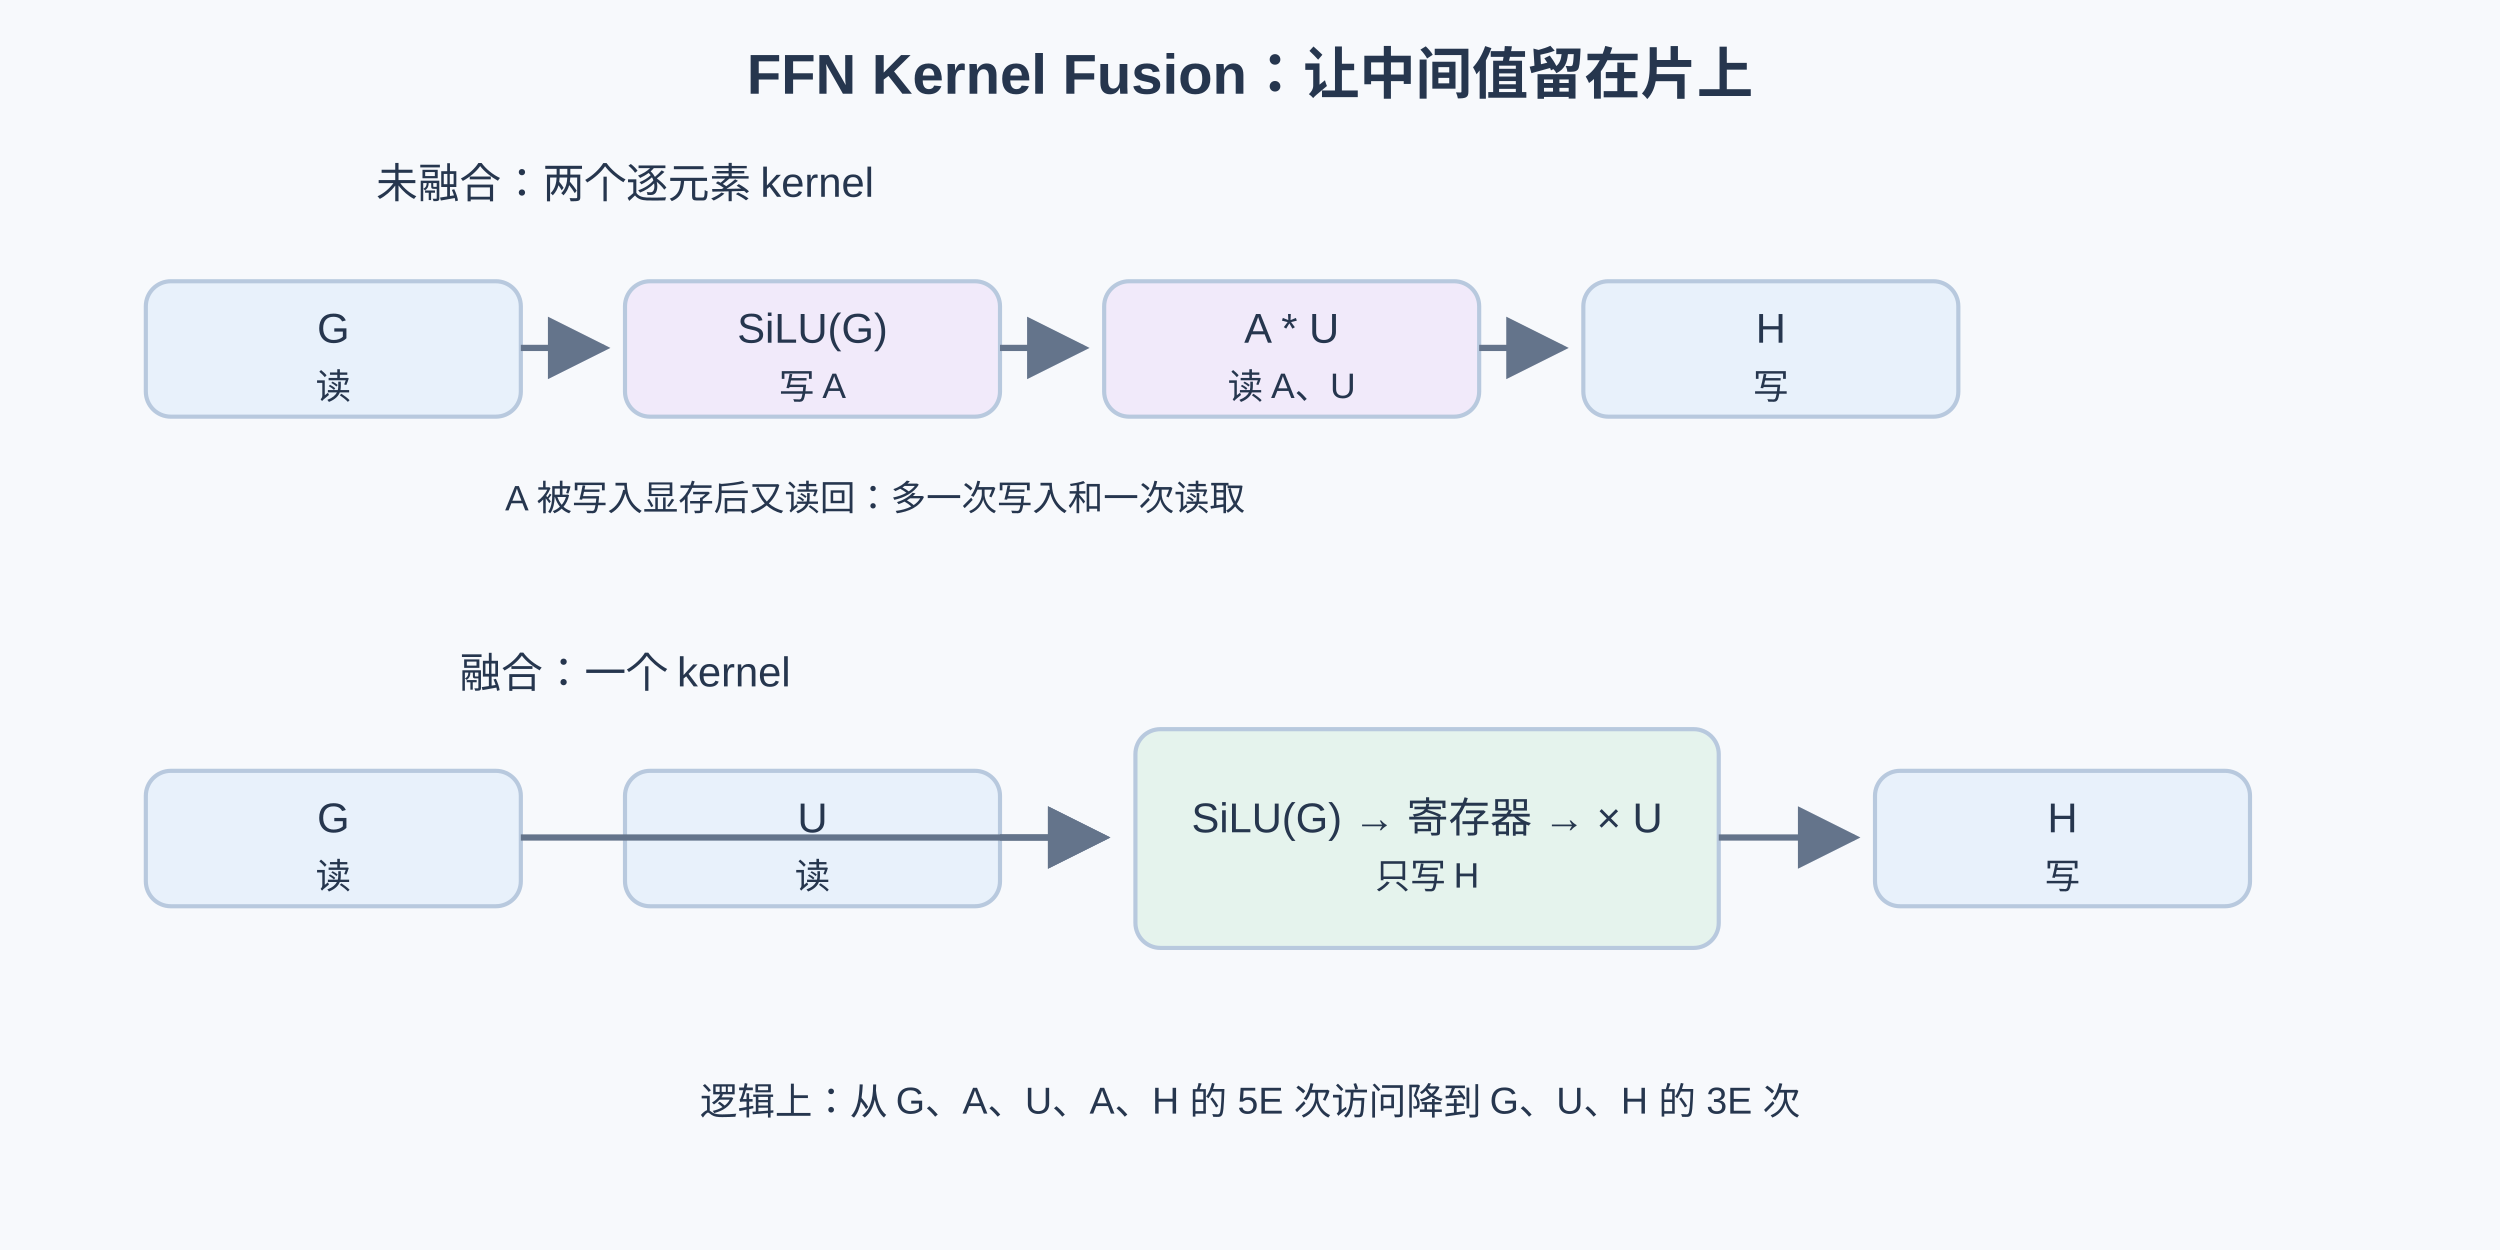
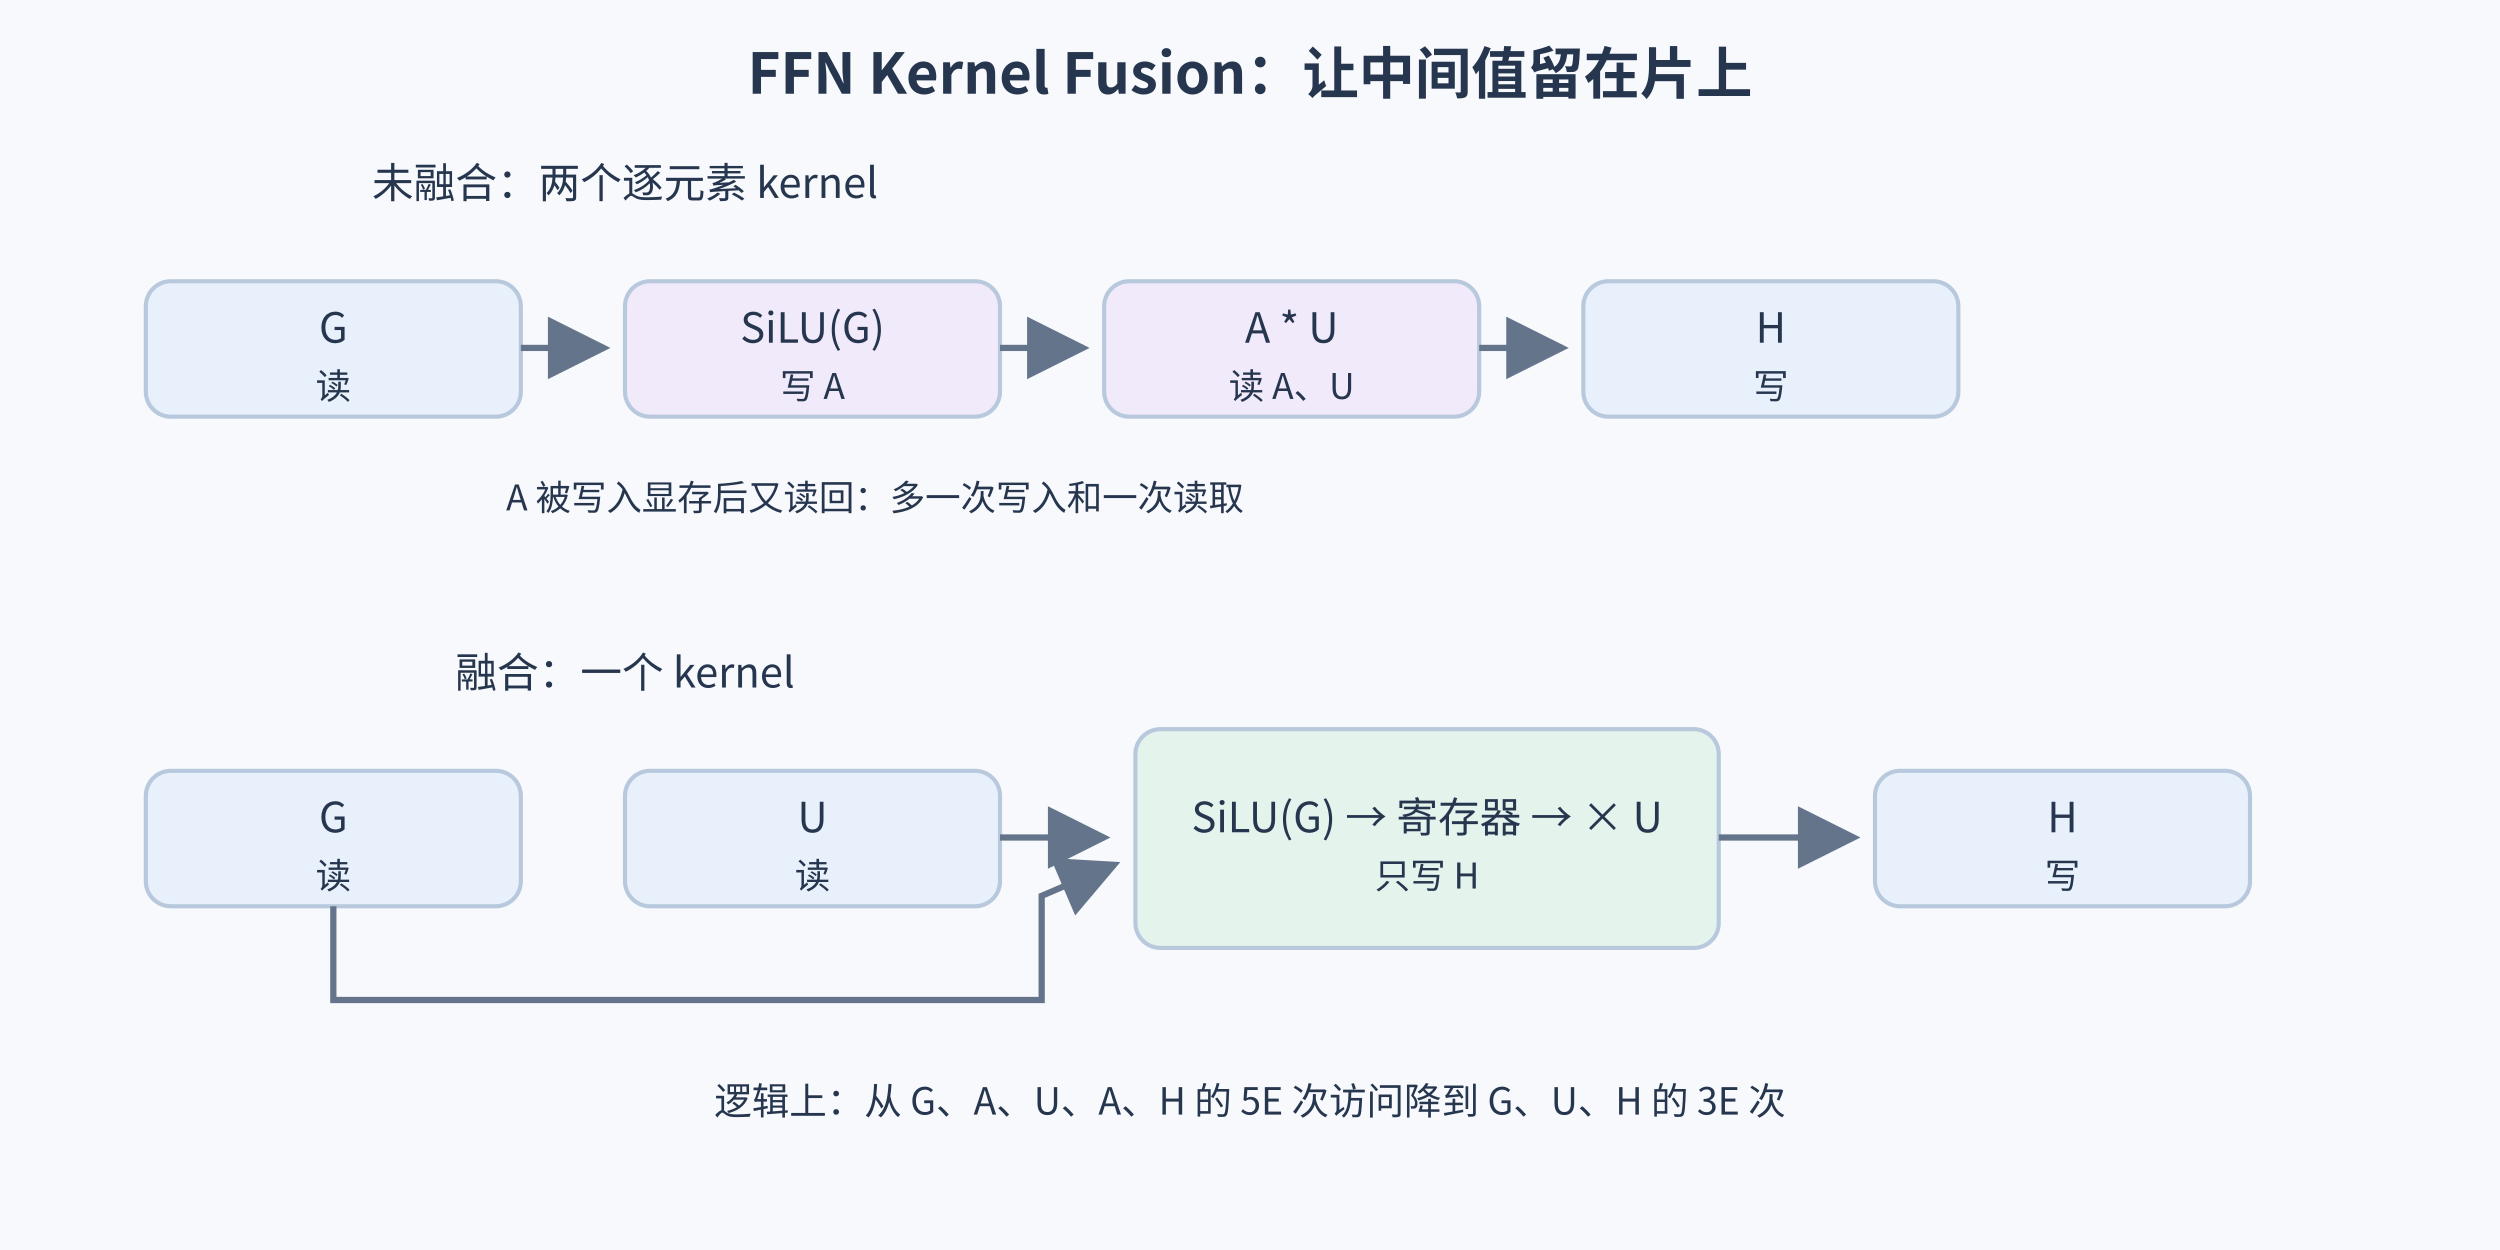
<svg xmlns="http://www.w3.org/2000/svg" width="1200" height="600" viewBox="0 0 1200 600" role="img" aria-labelledby="title desc">
  <defs>
    <marker id="a" markerWidth="10" markerHeight="10" refX="9" refY="5" orient="auto">
      <path d="M0 0L10 5L0 10Z" fill="#64748b" />
    </marker>
  </defs>
-   <style>text{font-family:Arial,"Noto Sans CJK JP",sans-serif;fill:#26364e} .b{stroke:#b8c9de;stroke-width:2} .a{stroke:#64748b;stroke-width:3;fill:none;marker-end:url(#a)} .s{font-size:17px} .h{font-size:27px;font-weight:bold}</style>
+   <style>text{font-family:"Noto Sans CJK SC","Noto Sans CJK JP","Microsoft YaHei",sans-serif;fill:#26364e} .b{stroke:#b8c9de;stroke-width:2} .a{stroke:#64748b;stroke-width:3;fill:none;marker-end:url(#a)} .s{font-size:17px} .h{font-size:27px;font-weight:bold}</style>
  <rect width="1200" height="600" fill="#f7f9fc" />
  <text x="600" y="45" text-anchor="middle" class="h">FFN Kernel Fusion：让中间值留在片上</text>
  <text x="300" y="95" text-anchor="middle" font-size="20">未融合：两个逐元素 kernel</text>
  <rect x="70" y="135" width="180" height="65" rx="12" fill="#e8f1fb" class="b" />
  <text x="160.0" y="164.5" text-anchor="middle" font-size="20">G</text>
  <text x="160.0" y="191.5" text-anchor="middle" class="s">读</text>
  <rect x="300" y="135" width="180" height="65" rx="12" fill="#f1eafa" class="b" />
  <text x="390.0" y="164.5" text-anchor="middle" font-size="20">SiLU(G)</text>
  <text x="390.0" y="191.5" text-anchor="middle" class="s">写 A</text>
  <rect x="530" y="135" width="180" height="65" rx="12" fill="#f1eafa" class="b" />
  <text x="620.0" y="164.5" text-anchor="middle" font-size="20">A * U</text>
  <text x="620.0" y="191.5" text-anchor="middle" class="s">读 A、U</text>
  <rect x="760" y="135" width="180" height="65" rx="12" fill="#e8f1fb" class="b" />
  <text x="850.0" y="164.5" text-anchor="middle" font-size="20">H</text>
  <text x="850.0" y="191.5" text-anchor="middle" class="s">写</text>
  <path d="M250 167H290" class="a" />
  <path d="M480 167H520" class="a" />
  <path d="M710 167H750" class="a" />
  <text x="420" y="245" text-anchor="middle" font-size="17">A 被写入显存后又读回：多一次写入和一次读取</text>
  <text x="300" y="330" text-anchor="middle" font-size="20">融合：一个 kernel</text>
  <rect x="70" y="370" width="180" height="65" rx="12" fill="#e8f1fb" class="b" />
  <text x="160.0" y="399.5" text-anchor="middle" font-size="20">G</text>
  <text x="160.0" y="426.5" text-anchor="middle" class="s">读</text>
  <rect x="300" y="370" width="180" height="65" rx="12" fill="#e8f1fb" class="b" />
  <text x="390.0" y="399.5" text-anchor="middle" font-size="20">U</text>
  <text x="390.0" y="426.5" text-anchor="middle" class="s">读</text>
  <rect x="545" y="350" width="280" height="105" rx="12" fill="#e5f3ed" class="b" />
  <text x="685.0" y="399.5" text-anchor="middle" font-size="20">SiLU(G) → 寄存器 → × U</text>
  <text x="685.0" y="426.5" text-anchor="middle" class="s">只写 H</text>
  <rect x="900" y="370" width="180" height="65" rx="12" fill="#e8f1fb" class="b" />
  <text x="990.0" y="399.5" text-anchor="middle" font-size="20">H</text>
  <text x="990.0" y="426.5" text-anchor="middle" class="s">写</text>
-   <path d="M250 402H530" class="a" />
+   <path d="M160 435V480H500V430L535 415" class="a" />
  <path d="M480 402H530" class="a" />
  <path d="M825 402H890" class="a" />
  <text x="600" y="535" text-anchor="middle" font-size="18">逻辑上：从 G、A、U、A、H 的 5E 次访问降到 G、U、H 的 3E 次</text>
</svg>
